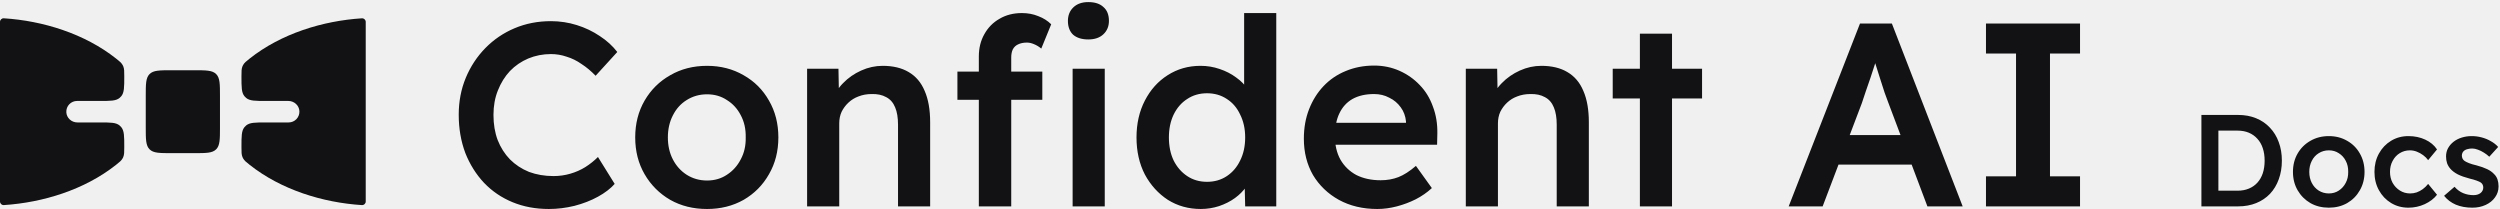
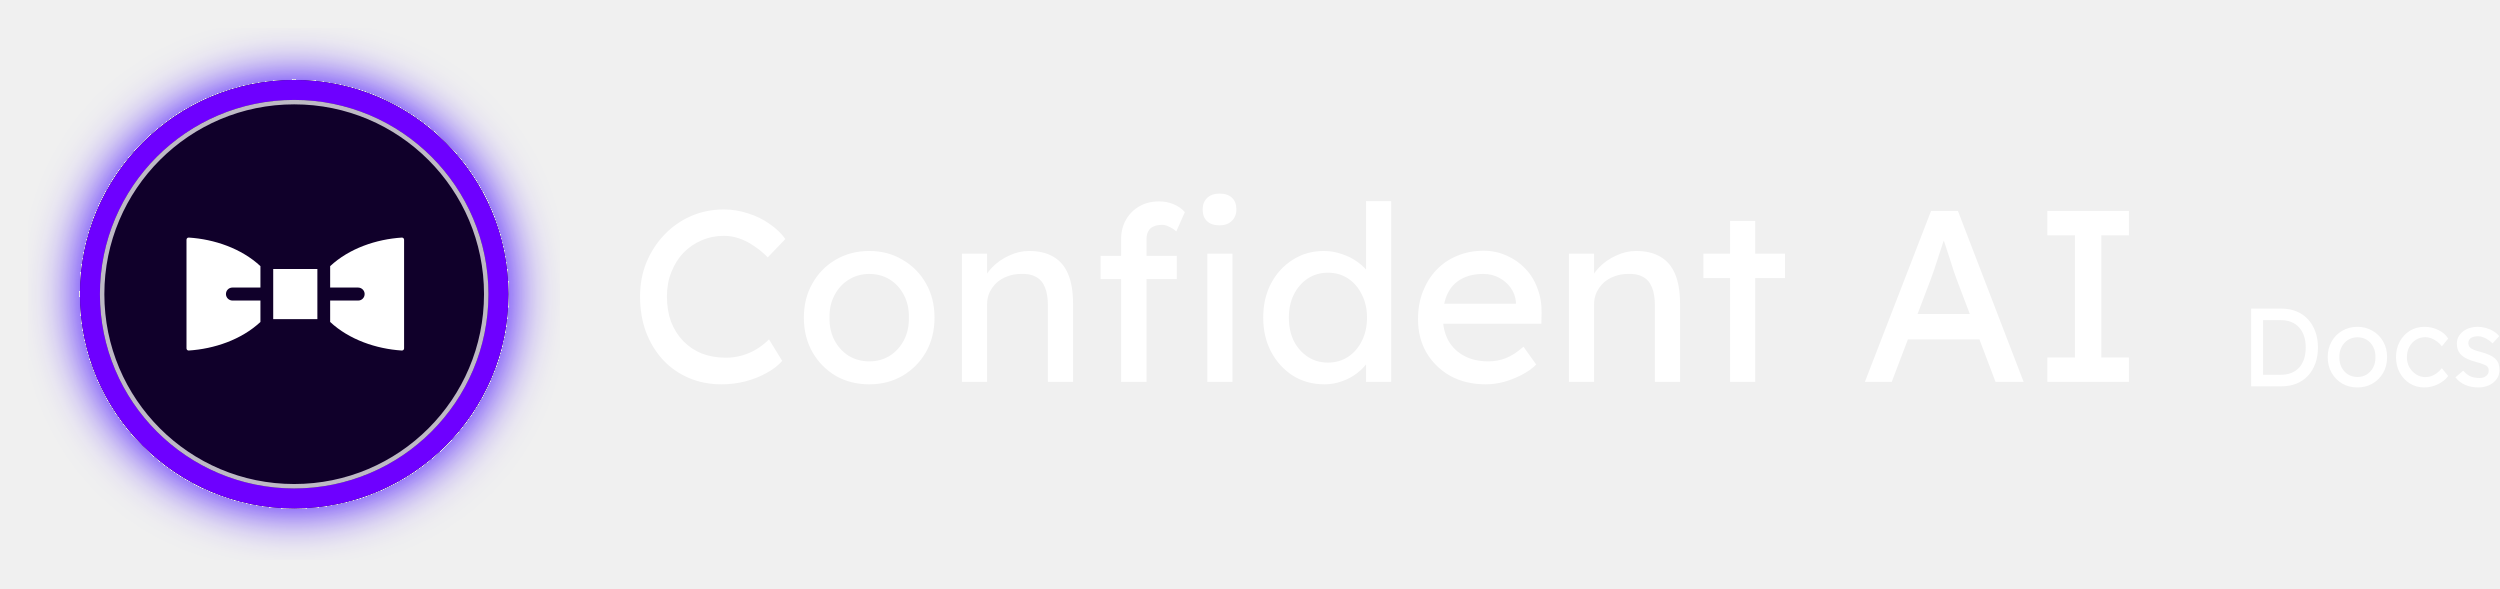
- <svg xmlns="http://www.w3.org/2000/svg" width="957" height="80" viewBox="0 0 957 80" fill="none">
-   <path d="M0 8.371V77.136C0 77.93 0.672 78.556 1.465 78.505C16.44 77.546 32.372 72.642 44.42 63.104C45.782 62.026 46.463 61.487 46.949 60.604C47.027 60.462 47.116 60.278 47.179 60.129C47.569 59.2 47.569 58.227 47.569 56.282V56.282C47.569 52.136 47.569 50.063 46.415 48.673C46.219 48.437 46.001 48.219 45.765 48.023C44.375 46.869 42.302 46.869 38.156 46.869H29.61C27.395 46.869 25.489 45.165 25.387 42.952C25.279 40.59 27.16 38.645 29.495 38.645H38.154C42.303 38.645 44.377 38.645 45.766 37.49C46.002 37.294 46.219 37.077 46.414 36.842C47.57 35.453 47.57 33.378 47.57 29.229V29.229C47.57 27.284 47.57 26.311 47.179 25.381C47.116 25.233 47.028 25.049 46.95 24.908C46.464 24.024 45.782 23.485 44.42 22.407C32.427 12.914 16.497 7.958 1.464 7.003C0.672 6.953 0 7.578 0 8.371ZM95.579 22.41C94.217 23.488 93.536 24.027 93.05 24.91C92.972 25.052 92.883 25.236 92.821 25.385C92.431 26.314 92.431 27.286 92.431 29.231V29.231C92.431 33.378 92.431 35.452 93.585 36.841C93.781 37.077 93.999 37.295 94.235 37.491C95.624 38.645 97.698 38.645 101.845 38.645H110.388C112.602 38.645 114.507 40.345 114.612 42.556C114.725 44.917 112.842 46.869 110.506 46.869H101.847C97.698 46.869 95.623 46.869 94.234 48.024C93.999 48.22 93.782 48.437 93.586 48.672C92.431 50.062 92.431 52.136 92.431 56.285V56.285C92.431 58.23 92.431 59.203 92.821 60.133C92.884 60.281 92.973 60.465 93.05 60.606C93.537 61.49 94.218 62.029 95.58 63.107C107.573 72.6 123.504 77.556 138.536 78.511C139.328 78.561 140 77.936 140 77.143V8.378C140 7.584 139.328 6.959 138.535 7.009C123.523 7.97 107.607 12.883 95.579 22.41ZM65.793 26.889C61.079 26.889 58.722 26.889 57.257 28.353C55.793 29.817 55.793 32.175 55.793 36.889V48.625C55.793 53.339 55.793 55.696 57.257 57.161C58.722 58.625 61.079 58.625 65.793 58.625H74.207C78.921 58.625 81.278 58.625 82.743 57.161C84.207 55.696 84.207 53.339 84.207 48.625V36.889C84.207 32.175 84.207 29.817 82.743 28.353C81.278 26.889 78.921 26.889 74.207 26.889H65.793Z" fill="#121214" />
-   <path d="M210.1 80C205.033 80 200.4 79.133 196.2 77.4C192 75.667 188.367 73.2 185.3 70C182.233 66.733 179.833 62.9 178.1 58.5C176.433 54.033 175.6 49.167 175.6 43.9C175.6 38.833 176.5 34.133 178.3 29.8C180.1 25.467 182.6 21.667 185.8 18.4C189 15.133 192.733 12.6 197 10.8C201.267 9 205.9 8.1 210.9 8.1C214.3 8.1 217.6 8.6 220.8 9.6C224 10.6 226.933 12 229.6 13.8C232.267 15.533 234.5 17.567 236.3 19.9L228 29C226.267 27.2 224.467 25.7 222.6 24.5C220.8 23.233 218.9 22.3 216.9 21.7C214.967 21.033 212.967 20.7 210.9 20.7C207.833 20.7 204.933 21.267 202.2 22.4C199.533 23.533 197.2 25.133 195.2 27.2C193.267 29.267 191.733 31.733 190.6 34.6C189.467 37.4 188.9 40.533 188.9 44C188.9 47.533 189.433 50.733 190.5 53.6C191.633 56.467 193.2 58.933 195.2 61C197.267 63.067 199.7 64.667 202.5 65.8C205.367 66.867 208.5 67.4 211.9 67.4C214.1 67.4 216.233 67.1 218.3 66.5C220.367 65.9 222.267 65.067 224 64C225.8 62.867 227.433 61.567 228.9 60.1L235.3 70.4C233.7 72.2 231.567 73.833 228.9 75.3C226.233 76.767 223.233 77.933 219.9 78.8C216.633 79.6 213.367 80 210.1 80ZM270.659 80C265.393 80 260.693 78.833 256.559 76.5C252.426 74.1 249.159 70.833 246.759 66.7C244.359 62.567 243.159 57.867 243.159 52.6C243.159 47.333 244.359 42.633 246.759 38.5C249.159 34.367 252.426 31.133 256.559 28.8C260.693 26.4 265.393 25.2 270.659 25.2C275.859 25.2 280.526 26.4 284.659 28.8C288.793 31.133 292.026 34.367 294.359 38.5C296.759 42.633 297.959 47.333 297.959 52.6C297.959 57.867 296.759 62.567 294.359 66.7C292.026 70.833 288.793 74.1 284.659 76.5C280.526 78.833 275.859 80 270.659 80ZM270.659 69.1C273.526 69.1 276.059 68.367 278.259 66.9C280.526 65.433 282.293 63.467 283.559 61C284.893 58.533 285.526 55.733 285.459 52.6C285.526 49.4 284.893 46.567 283.559 44.1C282.293 41.633 280.526 39.7 278.259 38.3C276.059 36.833 273.526 36.1 270.659 36.1C267.793 36.1 265.193 36.833 262.859 38.3C260.593 39.7 258.826 41.667 257.559 44.2C256.293 46.667 255.659 49.467 255.659 52.6C255.659 55.733 256.293 58.533 257.559 61C258.826 63.467 260.593 65.433 262.859 66.9C265.193 68.367 267.793 69.1 270.659 69.1ZM308.962 79V26.3H320.962L321.162 37.1L318.862 38.3C319.528 35.9 320.828 33.733 322.762 31.8C324.695 29.8 326.995 28.2 329.662 27C332.328 25.8 335.062 25.2 337.862 25.2C341.862 25.2 345.195 26 347.862 27.6C350.595 29.2 352.628 31.6 353.962 34.8C355.362 38 356.062 42 356.062 46.8V79H343.762V47.7C343.762 45.033 343.395 42.833 342.662 41.1C341.928 39.3 340.795 38 339.262 37.2C337.728 36.333 335.862 35.933 333.662 36C331.862 36 330.195 36.3 328.662 36.9C327.195 37.433 325.895 38.233 324.762 39.3C323.695 40.3 322.828 41.467 322.162 42.8C321.562 44.133 321.262 45.6 321.262 47.2V79H315.162C313.962 79 312.828 79 311.762 79C310.762 79 309.828 79 308.962 79ZM374.699 79V21.6C374.699 18.4 375.399 15.567 376.799 13.1C378.199 10.567 380.133 8.6 382.599 7.2C385.066 5.733 387.933 5 391.199 5C393.466 5 395.566 5.4 397.499 6.2C399.433 6.933 401.066 7.967 402.399 9.3L398.599 18.6C397.733 17.867 396.799 17.3 395.799 16.9C394.866 16.5 393.966 16.3 393.099 16.3C391.766 16.3 390.633 16.533 389.699 17C388.833 17.4 388.166 18.033 387.699 18.9C387.299 19.767 387.099 20.8 387.099 22V79H380.899C379.699 79 378.566 79 377.499 79C376.499 79 375.566 79 374.699 79ZM366.499 38.2V27.4H398.999V38.2H366.499ZM410.599 79V26.3H422.899V79H410.599ZM416.599 15.1C414.133 15.1 412.199 14.5 410.799 13.3C409.466 12.033 408.799 10.267 408.799 8C408.799 5.867 409.499 4.133 410.899 2.8C412.299 1.467 414.199 0.8 416.599 0.8C419.133 0.8 421.066 1.433 422.399 2.7C423.799 3.9 424.499 5.667 424.499 8C424.499 10.067 423.799 11.767 422.399 13.1C420.999 14.433 419.066 15.1 416.599 15.1ZM459.654 80C454.987 80 450.787 78.833 447.054 76.5C443.387 74.1 440.454 70.867 438.254 66.8C436.121 62.667 435.054 57.933 435.054 52.6C435.054 47.333 436.121 42.633 438.254 38.5C440.387 34.367 443.287 31.133 446.954 28.8C450.687 26.4 454.887 25.2 459.554 25.2C462.087 25.2 464.521 25.6 466.854 26.4C469.254 27.2 471.387 28.3 473.254 29.7C475.121 31.033 476.587 32.533 477.654 34.2C478.787 35.867 479.421 37.6 479.554 39.4L476.254 39.8V5H488.554V79H476.654L476.354 66.6L478.754 66.8C478.687 68.467 478.087 70.067 476.954 71.6C475.887 73.133 474.487 74.533 472.754 75.8C471.021 77.067 468.987 78.1 466.654 78.9C464.387 79.633 462.054 80 459.654 80ZM462.054 69.6C464.921 69.6 467.454 68.867 469.654 67.4C471.854 65.933 473.554 63.933 474.754 61.4C476.021 58.867 476.654 55.933 476.654 52.6C476.654 49.333 476.021 46.433 474.754 43.9C473.554 41.3 471.854 39.3 469.654 37.9C467.454 36.433 464.921 35.7 462.054 35.7C459.187 35.7 456.654 36.433 454.454 37.9C452.254 39.3 450.521 41.3 449.254 43.9C448.054 46.433 447.454 49.333 447.454 52.6C447.454 55.933 448.054 58.867 449.254 61.4C450.521 63.933 452.254 65.933 454.454 67.4C456.654 68.867 459.187 69.6 462.054 69.6ZM527.216 80C521.683 80 516.783 78.833 512.516 76.5C508.316 74.167 505.016 71 502.616 67C500.283 62.933 499.116 58.3 499.116 53.1C499.116 48.967 499.783 45.2 501.116 41.8C502.45 38.4 504.283 35.467 506.616 33C509.016 30.467 511.85 28.533 515.116 27.2C518.45 25.8 522.083 25.1 526.016 25.1C529.483 25.1 532.716 25.767 535.716 27.1C538.716 28.433 541.316 30.267 543.516 32.6C545.716 34.867 547.383 37.6 548.516 40.8C549.716 43.933 550.283 47.367 550.216 51.1L550.116 55.4H507.416L505.116 47H539.816L538.216 48.7V46.5C538.016 44.433 537.35 42.633 536.216 41.1C535.083 39.5 533.616 38.267 531.816 37.4C530.083 36.467 528.15 36 526.016 36C522.75 36 519.983 36.633 517.716 37.9C515.516 39.167 513.85 41 512.716 43.4C511.583 45.733 511.016 48.667 511.016 52.2C511.016 55.6 511.716 58.567 513.116 61.1C514.583 63.633 516.616 65.6 519.216 67C521.883 68.333 524.983 69 528.516 69C530.983 69 533.25 68.6 535.316 67.8C537.383 67 539.616 65.567 542.016 63.5L548.116 72C546.316 73.667 544.25 75.1 541.916 76.3C539.65 77.433 537.25 78.333 534.716 79C532.183 79.667 529.683 80 527.216 80ZM561.11 79V26.3H573.11L573.31 37.1L571.01 38.3C571.677 35.9 572.977 33.733 574.91 31.8C576.843 29.8 579.143 28.2 581.81 27C584.477 25.8 587.21 25.2 590.01 25.2C594.01 25.2 597.343 26 600.01 27.6C602.743 29.2 604.777 31.6 606.11 34.8C607.51 38 608.21 42 608.21 46.8V79H595.91V47.7C595.91 45.033 595.543 42.833 594.81 41.1C594.077 39.3 592.943 38 591.41 37.2C589.877 36.333 588.01 35.933 585.81 36C584.01 36 582.343 36.3 580.81 36.9C579.343 37.433 578.043 38.233 576.91 39.3C575.843 40.3 574.977 41.467 574.31 42.8C573.71 44.133 573.41 45.6 573.41 47.2V79H567.31C566.11 79 564.977 79 563.91 79C562.91 79 561.977 79 561.11 79ZM627.748 79V12.9H640.048V79H627.748ZM617.348 37.7V26.3H651.548V37.7H617.348ZM684.709 79L712.009 9H724.209L751.309 79H737.809L722.809 39.2C722.476 38.4 722.009 37.133 721.409 35.4C720.876 33.667 720.276 31.8 719.609 29.8C718.943 27.733 718.343 25.833 717.809 24.1C717.276 22.3 716.876 21 716.609 20.2L719.109 20.1C718.709 21.433 718.243 22.933 717.709 24.6C717.176 26.267 716.609 28 716.009 29.8C715.409 31.6 714.809 33.333 714.209 35C713.676 36.667 713.176 38.167 712.709 39.5L697.709 79H684.709ZM697.109 63L701.609 51.7H733.509L738.309 63H697.109ZM760.234 79V67.5H771.734V20.5H760.234V9H796.234V20.5H784.734V67.5H796.234V79H760.234Z" fill="#121214" />
-   <path d="M842.7 79V44H856.75C859.283 44 861.567 44.417 863.6 45.25C865.667 46.083 867.433 47.283 868.9 48.85C870.4 50.417 871.533 52.267 872.3 54.4C873.1 56.533 873.5 58.9 873.5 61.5C873.5 64.1 873.1 66.483 872.3 68.65C871.533 70.783 870.417 72.633 868.95 74.2C867.483 75.733 865.717 76.917 863.65 77.75C861.583 78.583 859.283 79 856.75 79H842.7ZM849.2 73.95L848.7 73H856.5C858.133 73 859.583 72.733 860.85 72.2C862.15 71.667 863.25 70.9 864.15 69.9C865.05 68.9 865.733 67.7 866.2 66.3C866.667 64.867 866.9 63.267 866.9 61.5C866.9 59.733 866.667 58.15 866.2 56.75C865.733 55.317 865.033 54.1 864.1 53.1C863.2 52.1 862.117 51.333 860.85 50.8C859.583 50.267 858.133 50 856.5 50H848.55L849.2 49.15V73.95ZM891.492 79.5C888.858 79.5 886.508 78.917 884.442 77.75C882.375 76.55 880.742 74.917 879.542 72.85C878.342 70.783 877.742 68.433 877.742 65.8C877.742 63.167 878.342 60.817 879.542 58.75C880.742 56.683 882.375 55.067 884.442 53.9C886.508 52.7 888.858 52.1 891.492 52.1C894.092 52.1 896.425 52.7 898.492 53.9C900.558 55.067 902.175 56.683 903.342 58.75C904.542 60.817 905.142 63.167 905.142 65.8C905.142 68.433 904.542 70.783 903.342 72.85C902.175 74.917 900.558 76.55 898.492 77.75C896.425 78.917 894.092 79.5 891.492 79.5ZM891.492 74.05C892.925 74.05 894.192 73.683 895.292 72.95C896.425 72.217 897.308 71.233 897.942 70C898.608 68.767 898.925 67.367 898.892 65.8C898.925 64.2 898.608 62.783 897.942 61.55C897.308 60.317 896.425 59.35 895.292 58.65C894.192 57.917 892.925 57.55 891.492 57.55C890.058 57.55 888.758 57.917 887.592 58.65C886.458 59.35 885.575 60.333 884.942 61.6C884.308 62.833 883.992 64.233 883.992 65.8C883.992 67.367 884.308 68.767 884.942 70C885.575 71.233 886.458 72.217 887.592 72.95C888.758 73.683 890.058 74.05 891.492 74.05ZM921.943 79.5C919.476 79.5 917.26 78.9 915.293 77.7C913.326 76.5 911.776 74.867 910.643 72.8C909.51 70.733 908.943 68.4 908.943 65.8C908.943 63.2 909.51 60.867 910.643 58.8C911.776 56.733 913.326 55.1 915.293 53.9C917.26 52.7 919.476 52.1 921.943 52.1C924.31 52.1 926.46 52.55 928.393 53.45C930.326 54.35 931.826 55.6 932.893 57.2L929.493 61.3C928.993 60.6 928.36 59.967 927.593 59.4C926.826 58.833 926.01 58.383 925.143 58.05C924.276 57.717 923.41 57.55 922.543 57.55C921.076 57.55 919.76 57.917 918.593 58.65C917.46 59.35 916.56 60.333 915.893 61.6C915.226 62.833 914.893 64.233 914.893 65.8C914.893 67.367 915.226 68.767 915.893 70C916.593 71.233 917.526 72.217 918.693 72.95C919.86 73.683 921.16 74.05 922.593 74.05C923.46 74.05 924.293 73.917 925.093 73.65C925.926 73.35 926.71 72.933 927.443 72.4C928.176 71.867 928.86 71.2 929.493 70.4L932.893 74.55C931.76 76.017 930.193 77.217 928.193 78.15C926.226 79.05 924.143 79.5 921.943 79.5ZM946.396 79.5C944.063 79.5 941.963 79.117 940.096 78.35C938.263 77.55 936.763 76.417 935.596 74.95L939.596 71.5C940.596 72.633 941.713 73.45 942.946 73.95C944.179 74.45 945.479 74.7 946.846 74.7C947.413 74.7 947.913 74.633 948.346 74.5C948.813 74.367 949.213 74.167 949.546 73.9C949.879 73.633 950.129 73.333 950.296 73C950.496 72.633 950.596 72.233 950.596 71.8C950.596 71 950.296 70.367 949.696 69.9C949.363 69.667 948.829 69.417 948.096 69.15C947.396 68.883 946.479 68.617 945.346 68.35C943.546 67.883 942.046 67.35 940.846 66.75C939.646 66.117 938.713 65.417 938.046 64.65C937.479 64.017 937.046 63.3 936.746 62.5C936.479 61.7 936.346 60.833 936.346 59.9C936.346 58.733 936.596 57.683 937.096 56.75C937.629 55.783 938.346 54.95 939.246 54.25C940.146 53.55 941.196 53.017 942.396 52.65C943.596 52.283 944.846 52.1 946.146 52.1C947.479 52.1 948.763 52.267 949.996 52.6C951.263 52.933 952.429 53.417 953.496 54.05C954.596 54.65 955.529 55.383 956.296 56.25L952.896 60C952.263 59.4 951.563 58.867 950.796 58.4C950.063 57.933 949.313 57.567 948.546 57.3C947.779 57 947.063 56.85 946.396 56.85C945.763 56.85 945.196 56.917 944.696 57.05C944.196 57.15 943.779 57.317 943.446 57.55C943.113 57.783 942.846 58.083 942.646 58.45C942.479 58.783 942.396 59.183 942.396 59.65C942.429 60.05 942.529 60.433 942.696 60.8C942.896 61.133 943.163 61.417 943.496 61.65C943.863 61.883 944.413 62.15 945.146 62.45C945.879 62.75 946.829 63.033 947.996 63.3C949.629 63.733 950.996 64.217 952.096 64.75C953.196 65.283 954.063 65.9 954.696 66.6C955.329 67.2 955.779 67.9 956.046 68.7C956.313 69.5 956.446 70.383 956.446 71.35C956.446 72.917 955.996 74.317 955.096 75.55C954.229 76.783 953.029 77.75 951.496 78.45C949.996 79.15 948.296 79.5 946.396 79.5Z" fill="#121214" />
+ <svg xmlns="http://www.w3.org/2000/svg" width="1126" height="265" viewBox="0 0 1126 265" fill="none">
+   <g clip-path="url(#clip0_0_1)">
+     <g filter="url(#filter0_d_0_1)">
+       <path d="M229 132.5C229 79.204 185.795 36 132.5 36C79.204 36 36 79.204 36 132.5C36 185.795 79.204 229 132.5 229C185.795 229 229 185.795 229 132.5Z" fill="#10002A" />
+       <path d="M224.5 132.5C224.5 81.69 183.31 40.5 132.5 40.5C81.69 40.5 40.5 81.69 40.5 132.5C40.5 183.31 81.69 224.5 132.5 224.5C183.31 224.5 224.5 183.31 224.5 132.5Z" stroke="#6E00FF" stroke-width="9" />
+     </g>
+     <path d="M84 107.976V156.902C84 157.467 84.471 157.912 85.025 157.876C96.45 157.132 108.67 153.055 117.299 145.009V135.367H104.727C103.176 135.367 101.843 134.154 101.771 132.58C101.695 130.9 103.012 129.516 104.646 129.516H117.299V119.871C108.718 111.868 96.498 107.743 85.025 107.002C84.47 106.966 84 107.411 84 107.976ZM148.701 119.873V129.516H161.272C162.821 129.516 164.155 130.725 164.229 132.298C164.308 133.978 162.989 135.367 161.354 135.367H148.701V145.011C157.282 153.014 169.502 157.139 180.975 157.88C181.53 157.916 182 157.471 182 156.906V107.98C182 107.415 181.53 106.971 180.975 107.006C169.521 107.751 157.315 111.837 148.701 119.873ZM123.055 121.151V143.731H142.945V121.151H123.055Z" fill="white" />
+     <path d="M132.5 219C180.273 219 219 180.273 219 132.5C219 84.727 180.273 46 132.5 46C84.727 46 46 84.727 46 132.5C46 180.273 84.727 219 132.5 219Z" stroke="white" stroke-opacity="0.73" stroke-width="2" />
+     <path d="M325.02 173.1C319.667 173.1 314.753 172.147 310.28 170.24C305.807 168.333 301.92 165.62 298.62 162.1C295.32 158.507 292.753 154.29 290.92 149.45C289.16 144.61 288.28 139.293 288.28 133.5C288.28 128 289.233 122.903 291.14 118.21C293.12 113.443 295.833 109.263 299.28 105.67C302.727 102.077 306.723 99.29 311.27 97.31C315.817 95.33 320.73 94.34 326.01 94.34C329.75 94.34 333.38 94.927 336.9 96.1C340.493 97.2 343.72 98.777 346.58 100.83C349.513 102.81 351.897 105.083 353.73 107.65L345.81 115.9C343.683 113.773 341.52 112.013 339.32 110.62C337.193 109.153 334.993 108.053 332.72 107.32C330.52 106.587 328.283 106.22 326.01 106.22C322.417 106.22 319.043 106.917 315.89 108.31C312.81 109.63 310.097 111.5 307.75 113.92C305.477 116.34 303.68 119.237 302.36 122.61C301.04 125.91 300.38 129.54 300.38 133.5C300.38 137.68 301.003 141.493 302.25 144.94C303.57 148.313 305.403 151.21 307.75 153.63C310.097 156.05 312.883 157.92 316.11 159.24C319.41 160.487 323.04 161.11 327 161.11C329.42 161.11 331.803 160.78 334.15 160.12C336.497 159.46 338.697 158.507 340.75 157.26C342.803 156.013 344.673 154.547 346.36 152.86L352.3 162.54C350.613 164.52 348.303 166.317 345.37 167.93C342.51 169.543 339.283 170.827 335.69 171.78C332.17 172.66 328.613 173.1 325.02 173.1ZM391.538 173.1C385.892 173.1 380.832 171.817 376.358 169.25C371.958 166.61 368.475 163.053 365.908 158.58C363.342 154.033 362.058 148.863 362.058 143.07C362.058 137.277 363.342 132.143 365.908 127.67C368.475 123.123 371.958 119.567 376.358 117C380.832 114.36 385.892 113.04 391.538 113.04C397.112 113.04 402.098 114.36 406.498 117C410.972 119.567 414.492 123.123 417.058 127.67C419.625 132.143 420.908 137.277 420.908 143.07C420.908 148.863 419.625 154.033 417.058 158.58C414.492 163.053 410.972 166.61 406.498 169.25C402.098 171.817 397.112 173.1 391.538 173.1ZM391.538 162.76C394.985 162.76 398.065 161.917 400.778 160.23C403.492 158.47 405.618 156.123 407.158 153.19C408.698 150.183 409.432 146.81 409.358 143.07C409.432 139.257 408.698 135.883 407.158 132.95C405.618 129.943 403.492 127.597 400.778 125.91C398.065 124.223 394.985 123.38 391.538 123.38C388.092 123.38 384.975 124.26 382.188 126.02C379.475 127.707 377.348 130.053 375.808 133.06C374.268 135.993 373.535 139.33 373.608 143.07C373.535 146.81 374.268 150.183 375.808 153.19C377.348 156.123 379.475 158.47 382.188 160.23C384.975 161.917 388.092 162.76 391.538 162.76ZM433.254 172V114.25H444.584V126.13L442.604 127.45C443.337 124.883 444.767 122.537 446.894 120.41C449.021 118.21 451.551 116.45 454.484 115.13C457.417 113.737 460.424 113.04 463.504 113.04C467.904 113.04 471.571 113.92 474.504 115.68C477.437 117.367 479.637 119.97 481.104 123.49C482.571 127.01 483.304 131.447 483.304 136.8V172H471.974V137.57C471.974 134.27 471.534 131.557 470.654 129.43C469.774 127.23 468.417 125.653 466.584 124.7C464.751 123.673 462.477 123.233 459.764 123.38C457.564 123.38 455.547 123.747 453.714 124.48C451.881 125.14 450.267 126.093 448.874 127.34C447.554 128.587 446.491 130.053 445.684 131.74C444.951 133.353 444.584 135.113 444.584 137.02V172H438.974C438.021 172 437.067 172 436.114 172C435.161 172 434.207 172 433.254 172ZM504.944 172V107.76C504.944 104.46 505.677 101.527 507.144 98.96C508.611 96.393 510.627 94.377 513.194 92.91C515.761 91.443 518.731 90.71 522.104 90.71C524.451 90.71 526.651 91.15 528.704 92.03C530.757 92.91 532.407 94.083 533.654 95.55L529.804 104.24C528.851 103.36 527.787 102.663 526.614 102.15C525.514 101.563 524.451 101.27 523.424 101.27C521.884 101.27 520.564 101.527 519.464 102.04C518.437 102.48 517.667 103.213 517.154 104.24C516.641 105.193 516.384 106.367 516.384 107.76V172H510.664C509.711 172 508.757 172 507.804 172C506.851 172 505.897 172 504.944 172ZM495.704 125.69V115.24H530.024V125.69H495.704ZM543.774 172V114.25H555.104V172H543.774ZM549.274 101.49C546.854 101.49 544.984 100.867 543.664 99.62C542.344 98.373 541.684 96.613 541.684 94.34C541.684 92.213 542.344 90.49 543.664 89.17C545.057 87.85 546.927 87.19 549.274 87.19C551.694 87.19 553.564 87.813 554.884 89.06C556.204 90.307 556.864 92.067 556.864 94.34C556.864 96.467 556.167 98.19 554.774 99.51C553.454 100.83 551.621 101.49 549.274 101.49ZM596.563 173.1C591.283 173.1 586.553 171.817 582.373 169.25C578.266 166.61 575.003 163.053 572.583 158.58C570.163 154.033 568.953 148.863 568.953 143.07C568.953 137.277 570.126 132.143 572.473 127.67C574.893 123.123 578.156 119.567 582.263 117C586.369 114.36 591.026 113.04 596.233 113.04C599.093 113.04 601.843 113.517 604.483 114.47C607.196 115.35 609.616 116.597 611.743 118.21C613.869 119.75 615.519 121.473 616.693 123.38C617.939 125.213 618.563 127.083 618.563 128.99L615.263 129.21V90.6H626.593V172H615.263V158.25H617.463C617.463 160.01 616.876 161.77 615.703 163.53C614.529 165.217 612.953 166.793 610.973 168.26C609.066 169.727 606.829 170.9 604.263 171.78C601.769 172.66 599.203 173.1 596.563 173.1ZM598.103 163.31C601.549 163.31 604.593 162.43 607.233 160.67C609.873 158.91 611.926 156.527 613.393 153.52C614.933 150.44 615.703 146.957 615.703 143.07C615.703 139.183 614.933 135.737 613.393 132.73C611.926 129.65 609.873 127.23 607.233 125.47C604.593 123.71 601.549 122.83 598.103 122.83C594.656 122.83 591.613 123.71 588.973 125.47C586.333 127.23 584.243 129.65 582.703 132.73C581.236 135.737 580.503 139.183 580.503 143.07C580.503 146.957 581.236 150.44 582.703 153.52C584.243 156.527 586.333 158.91 588.973 160.67C591.613 162.43 594.656 163.31 598.103 163.31ZM669.14 173.1C663.2 173.1 657.92 171.853 653.3 169.36C648.753 166.793 645.16 163.31 642.52 158.91C639.953 154.51 638.67 149.45 638.67 143.73C638.67 139.183 639.403 135.04 640.87 131.3C642.336 127.56 644.353 124.333 646.92 121.62C649.56 118.833 652.676 116.707 656.27 115.24C659.936 113.7 663.896 112.93 668.15 112.93C671.89 112.93 675.373 113.663 678.6 115.13C681.826 116.523 684.613 118.467 686.96 120.96C689.38 123.453 691.213 126.423 692.46 129.87C693.78 133.243 694.403 136.947 694.33 140.98L694.22 145.82H647.03L644.5 136.8H684.43L682.78 138.67V136.03C682.56 133.61 681.753 131.447 680.36 129.54C678.966 127.633 677.206 126.13 675.08 125.03C672.953 123.93 670.643 123.38 668.15 123.38C664.19 123.38 660.853 124.15 658.14 125.69C655.426 127.157 653.373 129.357 651.98 132.29C650.586 135.15 649.89 138.707 649.89 142.96C649.89 146.993 650.733 150.513 652.42 153.52C654.106 156.453 656.49 158.727 659.57 160.34C662.65 161.953 666.206 162.76 670.24 162.76C673.1 162.76 675.74 162.283 678.16 161.33C680.653 160.377 683.33 158.653 686.19 156.16L691.91 164.19C690.15 165.95 687.986 167.49 685.42 168.81C682.926 170.13 680.25 171.193 677.39 172C674.603 172.733 671.853 173.1 669.14 173.1ZM706.643 172V114.25H717.973V126.13L715.993 127.45C716.726 124.883 718.156 122.537 720.283 120.41C722.409 118.21 724.939 116.45 727.873 115.13C730.806 113.737 733.813 113.04 736.893 113.04C741.293 113.04 744.959 113.92 747.893 115.68C750.826 117.367 753.026 119.97 754.493 123.49C755.959 127.01 756.693 131.447 756.693 136.8V172H745.363V137.57C745.363 134.27 744.923 131.557 744.043 129.43C743.163 127.23 741.806 125.653 739.973 124.7C738.139 123.673 735.866 123.233 733.153 123.38C730.953 123.38 728.936 123.747 727.103 124.48C725.269 125.14 723.656 126.093 722.263 127.34C720.943 128.587 719.879 130.053 719.073 131.74C718.339 133.353 717.973 135.113 717.973 137.02V172H712.363C711.409 172 710.456 172 709.503 172C708.549 172 707.596 172 706.643 172ZM779.213 172V99.51H790.543V172H779.213ZM767.223 125.25V114.25H803.963V125.25H767.223ZM839.939 172L869.749 95H881.849L911.439 172H898.789L881.189 125.58C880.969 125.067 880.529 123.82 879.869 121.84C879.283 119.86 878.586 117.66 877.779 115.24C876.973 112.82 876.239 110.62 875.579 108.64C874.919 106.587 874.479 105.267 874.259 104.68L876.789 104.57C876.349 105.817 875.799 107.393 875.139 109.3C874.553 111.207 873.893 113.223 873.159 115.35C872.499 117.477 871.839 119.493 871.179 121.4C870.519 123.233 869.969 124.773 869.529 126.02L852.039 172H839.939ZM853.139 152.86L857.539 141.42H892.519L897.579 152.86H853.139ZM922.131 172V161H934.561V106H922.131V95H958.871V106H946.441V161H958.871V172H922.131Z" fill="white" />
+   </g>
+   <path d="M1013.9 174V139H1027.6C1030.1 139 1032.35 139.417 1034.35 140.25C1036.38 141.083 1038.12 142.283 1039.55 143.85C1040.98 145.417 1042.08 147.267 1042.85 149.4C1043.62 151.533 1044 153.9 1044 156.5C1044 159.1 1043.62 161.483 1042.85 163.65C1042.08 165.783 1040.98 167.633 1039.55 169.2C1038.15 170.733 1036.43 171.917 1034.4 172.75C1032.37 173.583 1030.1 174 1027.6 174H1013.9ZM1019.3 169.35L1019.15 168.8H1027.35C1029.12 168.8 1030.68 168.517 1032.05 167.95C1033.45 167.383 1034.62 166.583 1035.55 165.55C1036.52 164.483 1037.25 163.183 1037.75 161.65C1038.25 160.117 1038.5 158.4 1038.5 156.5C1038.5 154.6 1038.25 152.9 1037.75 151.4C1037.25 149.867 1036.52 148.567 1035.55 147.5C1034.58 146.433 1033.42 145.617 1032.05 145.05C1030.68 144.483 1029.12 144.2 1027.35 144.2H1019L1019.3 143.75V169.35ZM1061.8 174.5C1059.24 174.5 1056.94 173.917 1054.9 172.75C1052.9 171.55 1051.32 169.933 1050.15 167.9C1048.99 165.833 1048.4 163.483 1048.4 160.85C1048.4 158.217 1048.99 155.883 1050.15 153.85C1051.32 151.783 1052.9 150.167 1054.9 149C1056.94 147.8 1059.24 147.2 1061.8 147.2C1064.34 147.2 1066.6 147.8 1068.6 149C1070.64 150.167 1072.24 151.783 1073.4 153.85C1074.57 155.883 1075.15 158.217 1075.15 160.85C1075.15 163.483 1074.57 165.833 1073.4 167.9C1072.24 169.933 1070.64 171.55 1068.6 172.75C1066.6 173.917 1064.34 174.5 1061.8 174.5ZM1061.8 169.8C1063.37 169.8 1064.77 169.417 1066 168.65C1067.24 167.85 1068.2 166.783 1068.9 165.45C1069.6 164.083 1069.94 162.55 1069.9 160.85C1069.94 159.117 1069.6 157.583 1068.9 156.25C1068.2 154.883 1067.24 153.817 1066 153.05C1064.77 152.283 1063.37 151.9 1061.8 151.9C1060.24 151.9 1058.82 152.3 1057.55 153.1C1056.32 153.867 1055.35 154.933 1054.65 156.3C1053.95 157.633 1053.62 159.15 1053.65 160.85C1053.62 162.55 1053.95 164.083 1054.65 165.45C1055.35 166.783 1056.32 167.85 1057.55 168.65C1058.82 169.417 1060.24 169.8 1061.8 169.8ZM1091.91 174.5C1089.48 174.5 1087.3 173.9 1085.36 172.7C1083.46 171.5 1081.95 169.867 1080.81 167.8C1079.71 165.733 1079.16 163.417 1079.16 160.85C1079.16 158.283 1079.71 155.967 1080.81 153.9C1081.95 151.833 1083.46 150.2 1085.36 149C1087.3 147.8 1089.48 147.2 1091.91 147.2C1094.25 147.2 1096.36 147.683 1098.26 148.65C1100.2 149.583 1101.66 150.867 1102.66 152.5L1099.81 156C1099.28 155.233 1098.6 154.533 1097.76 153.9C1096.93 153.267 1096.05 152.767 1095.11 152.4C1094.18 152.033 1093.28 151.85 1092.41 151.85C1090.81 151.85 1089.38 152.25 1088.11 153.05C1086.88 153.817 1085.9 154.883 1085.16 156.25C1084.43 157.617 1084.06 159.15 1084.06 160.85C1084.06 162.55 1084.45 164.083 1085.21 165.45C1085.98 166.783 1087 167.85 1088.26 168.65C1089.53 169.45 1090.93 169.85 1092.46 169.85C1093.36 169.85 1094.23 169.7 1095.06 169.4C1095.93 169.1 1096.76 168.65 1097.56 168.05C1098.36 167.45 1099.11 166.717 1099.81 165.85L1102.66 169.35C1101.6 170.85 1100.06 172.083 1098.06 173.05C1096.1 174.017 1094.05 174.5 1091.91 174.5ZM1116.27 174.5C1114.07 174.5 1112.09 174.117 1110.32 173.35C1108.56 172.583 1107.09 171.45 1105.92 169.95L1109.42 166.95C1110.42 168.117 1111.51 168.967 1112.67 169.5C1113.87 170 1115.22 170.25 1116.72 170.25C1117.32 170.25 1117.87 170.183 1118.37 170.05C1118.91 169.883 1119.36 169.65 1119.72 169.35C1120.12 169.05 1120.42 168.7 1120.62 168.3C1120.82 167.867 1120.92 167.4 1120.92 166.9C1120.92 166.033 1120.61 165.333 1119.97 164.8C1119.64 164.567 1119.11 164.317 1118.37 164.05C1117.67 163.75 1116.76 163.45 1115.62 163.15C1113.69 162.65 1112.11 162.083 1110.87 161.45C1109.64 160.817 1108.69 160.1 1108.02 159.3C1107.52 158.667 1107.16 157.983 1106.92 157.25C1106.69 156.483 1106.57 155.65 1106.57 154.75C1106.57 153.65 1106.81 152.65 1107.27 151.75C1107.77 150.817 1108.44 150.017 1109.27 149.35C1110.14 148.65 1111.14 148.117 1112.27 147.75C1113.44 147.383 1114.67 147.2 1115.97 147.2C1117.21 147.2 1118.42 147.367 1119.62 147.7C1120.86 148.033 1121.99 148.517 1123.02 149.15C1124.06 149.783 1124.92 150.533 1125.62 151.4L1122.67 154.65C1122.04 154.017 1121.34 153.467 1120.57 153C1119.84 152.5 1119.09 152.117 1118.32 151.85C1117.56 151.583 1116.86 151.45 1116.22 151.45C1115.52 151.45 1114.89 151.517 1114.32 151.65C1113.76 151.783 1113.27 151.983 1112.87 152.25C1112.51 152.517 1112.22 152.85 1112.02 153.25C1111.82 153.65 1111.72 154.1 1111.72 154.6C1111.76 155.033 1111.86 155.45 1112.02 155.85C1112.22 156.217 1112.49 156.533 1112.82 156.8C1113.19 157.067 1113.74 157.35 1114.47 157.65C1115.21 157.95 1116.14 158.233 1117.27 158.5C1118.94 158.933 1120.31 159.417 1121.37 159.95C1122.47 160.45 1123.34 161.033 1123.97 161.7C1124.64 162.333 1125.11 163.067 1125.37 163.9C1125.64 164.733 1125.77 165.667 1125.77 166.7C1125.77 168.2 1125.34 169.55 1124.47 170.75C1123.64 171.917 1122.51 172.833 1121.07 173.5C1119.64 174.167 1118.04 174.5 1116.27 174.5Z" fill="white" />
+   <defs>
+     <filter id="filter0_d_0_1" x="13" y="13" width="239" height="239" filterUnits="userSpaceOnUse" color-interpolation-filters="sRGB">
+       <feFlood flood-opacity="0" result="BackgroundImageFix" />
+       <feColorMatrix in="SourceAlpha" type="matrix" values="0 0 0 0 0 0 0 0 0 0 0 0 0 0 0 0 0 0 127 0" result="hardAlpha" />
+       <feOffset />
+       <feGaussianBlur stdDeviation="11.5" />
+       <feComposite in2="hardAlpha" operator="out" />
+       <feColorMatrix type="matrix" values="0 0 0 0 0.233 0 0 0 0 0 0 0 0 0 1 0 0 0 1 0" />
+       <feBlend mode="normal" in2="BackgroundImageFix" result="effect1_dropShadow_0_1" />
+       <feBlend mode="normal" in="SourceGraphic" in2="effect1_dropShadow_0_1" result="shape" />
+     </filter>
+     <clipPath id="clip0_0_1">
+       <rect width="967" height="265" fill="white" />
+     </clipPath>
+   </defs>
</svg>
